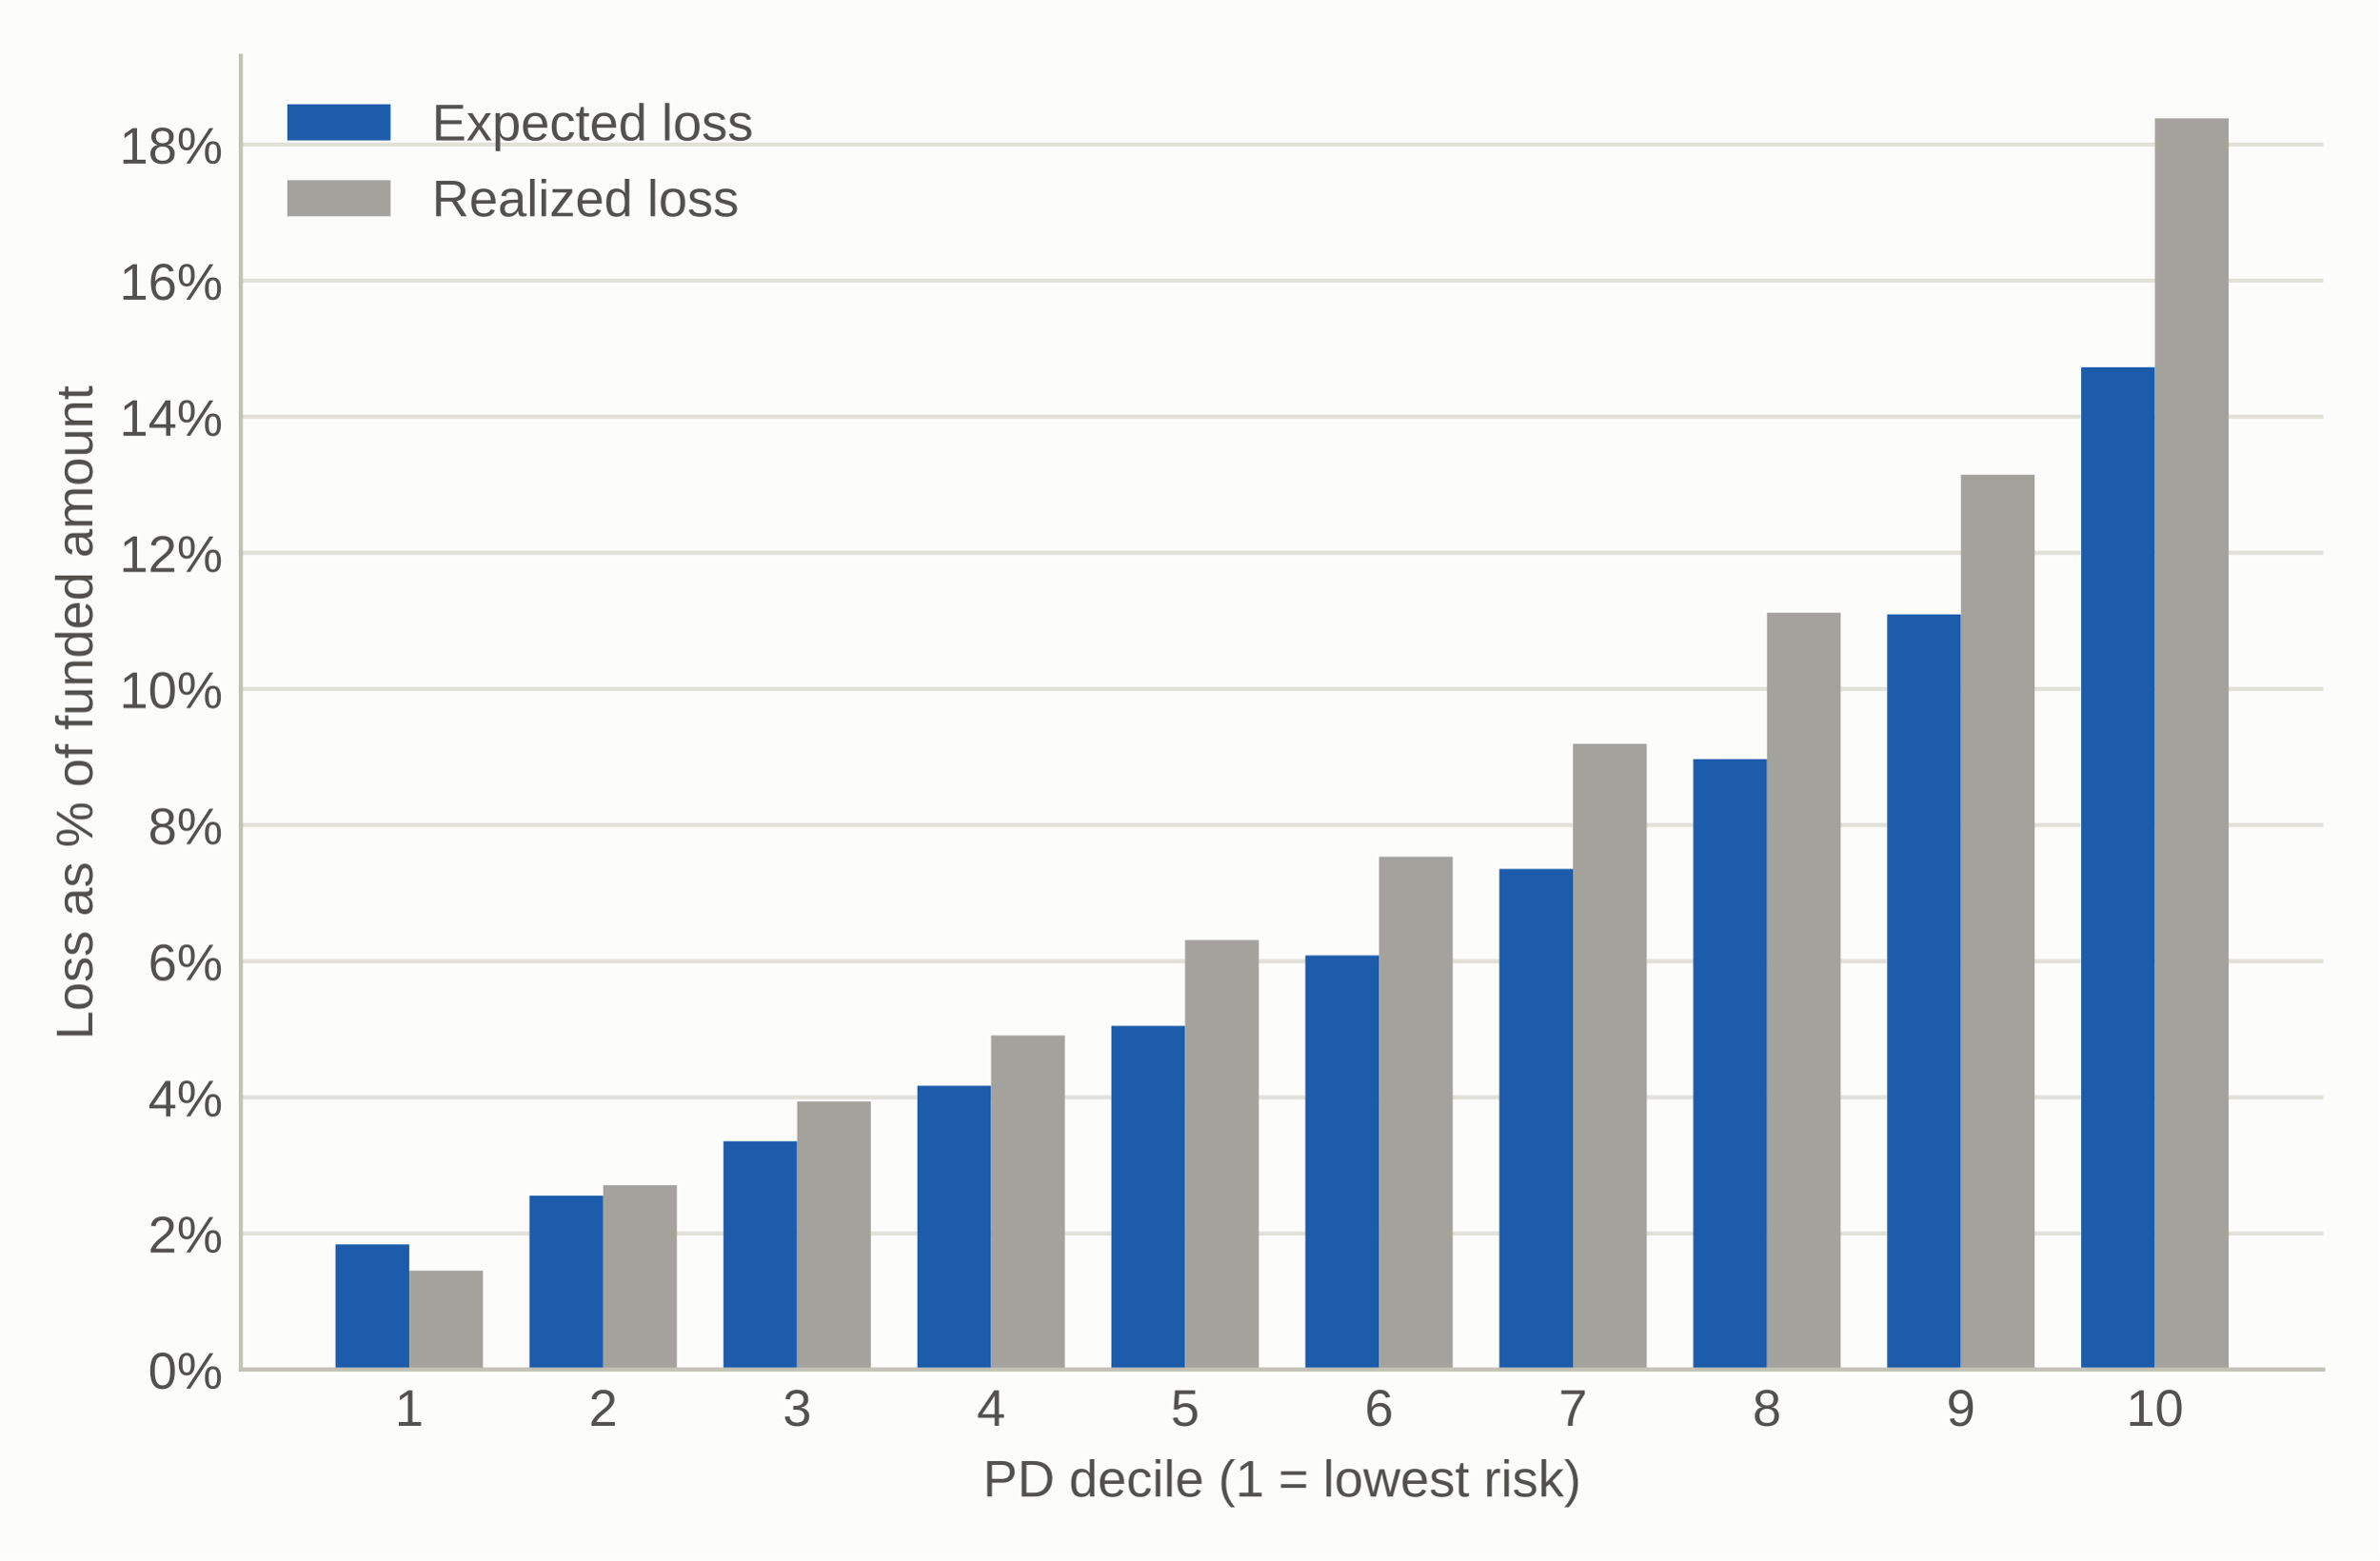
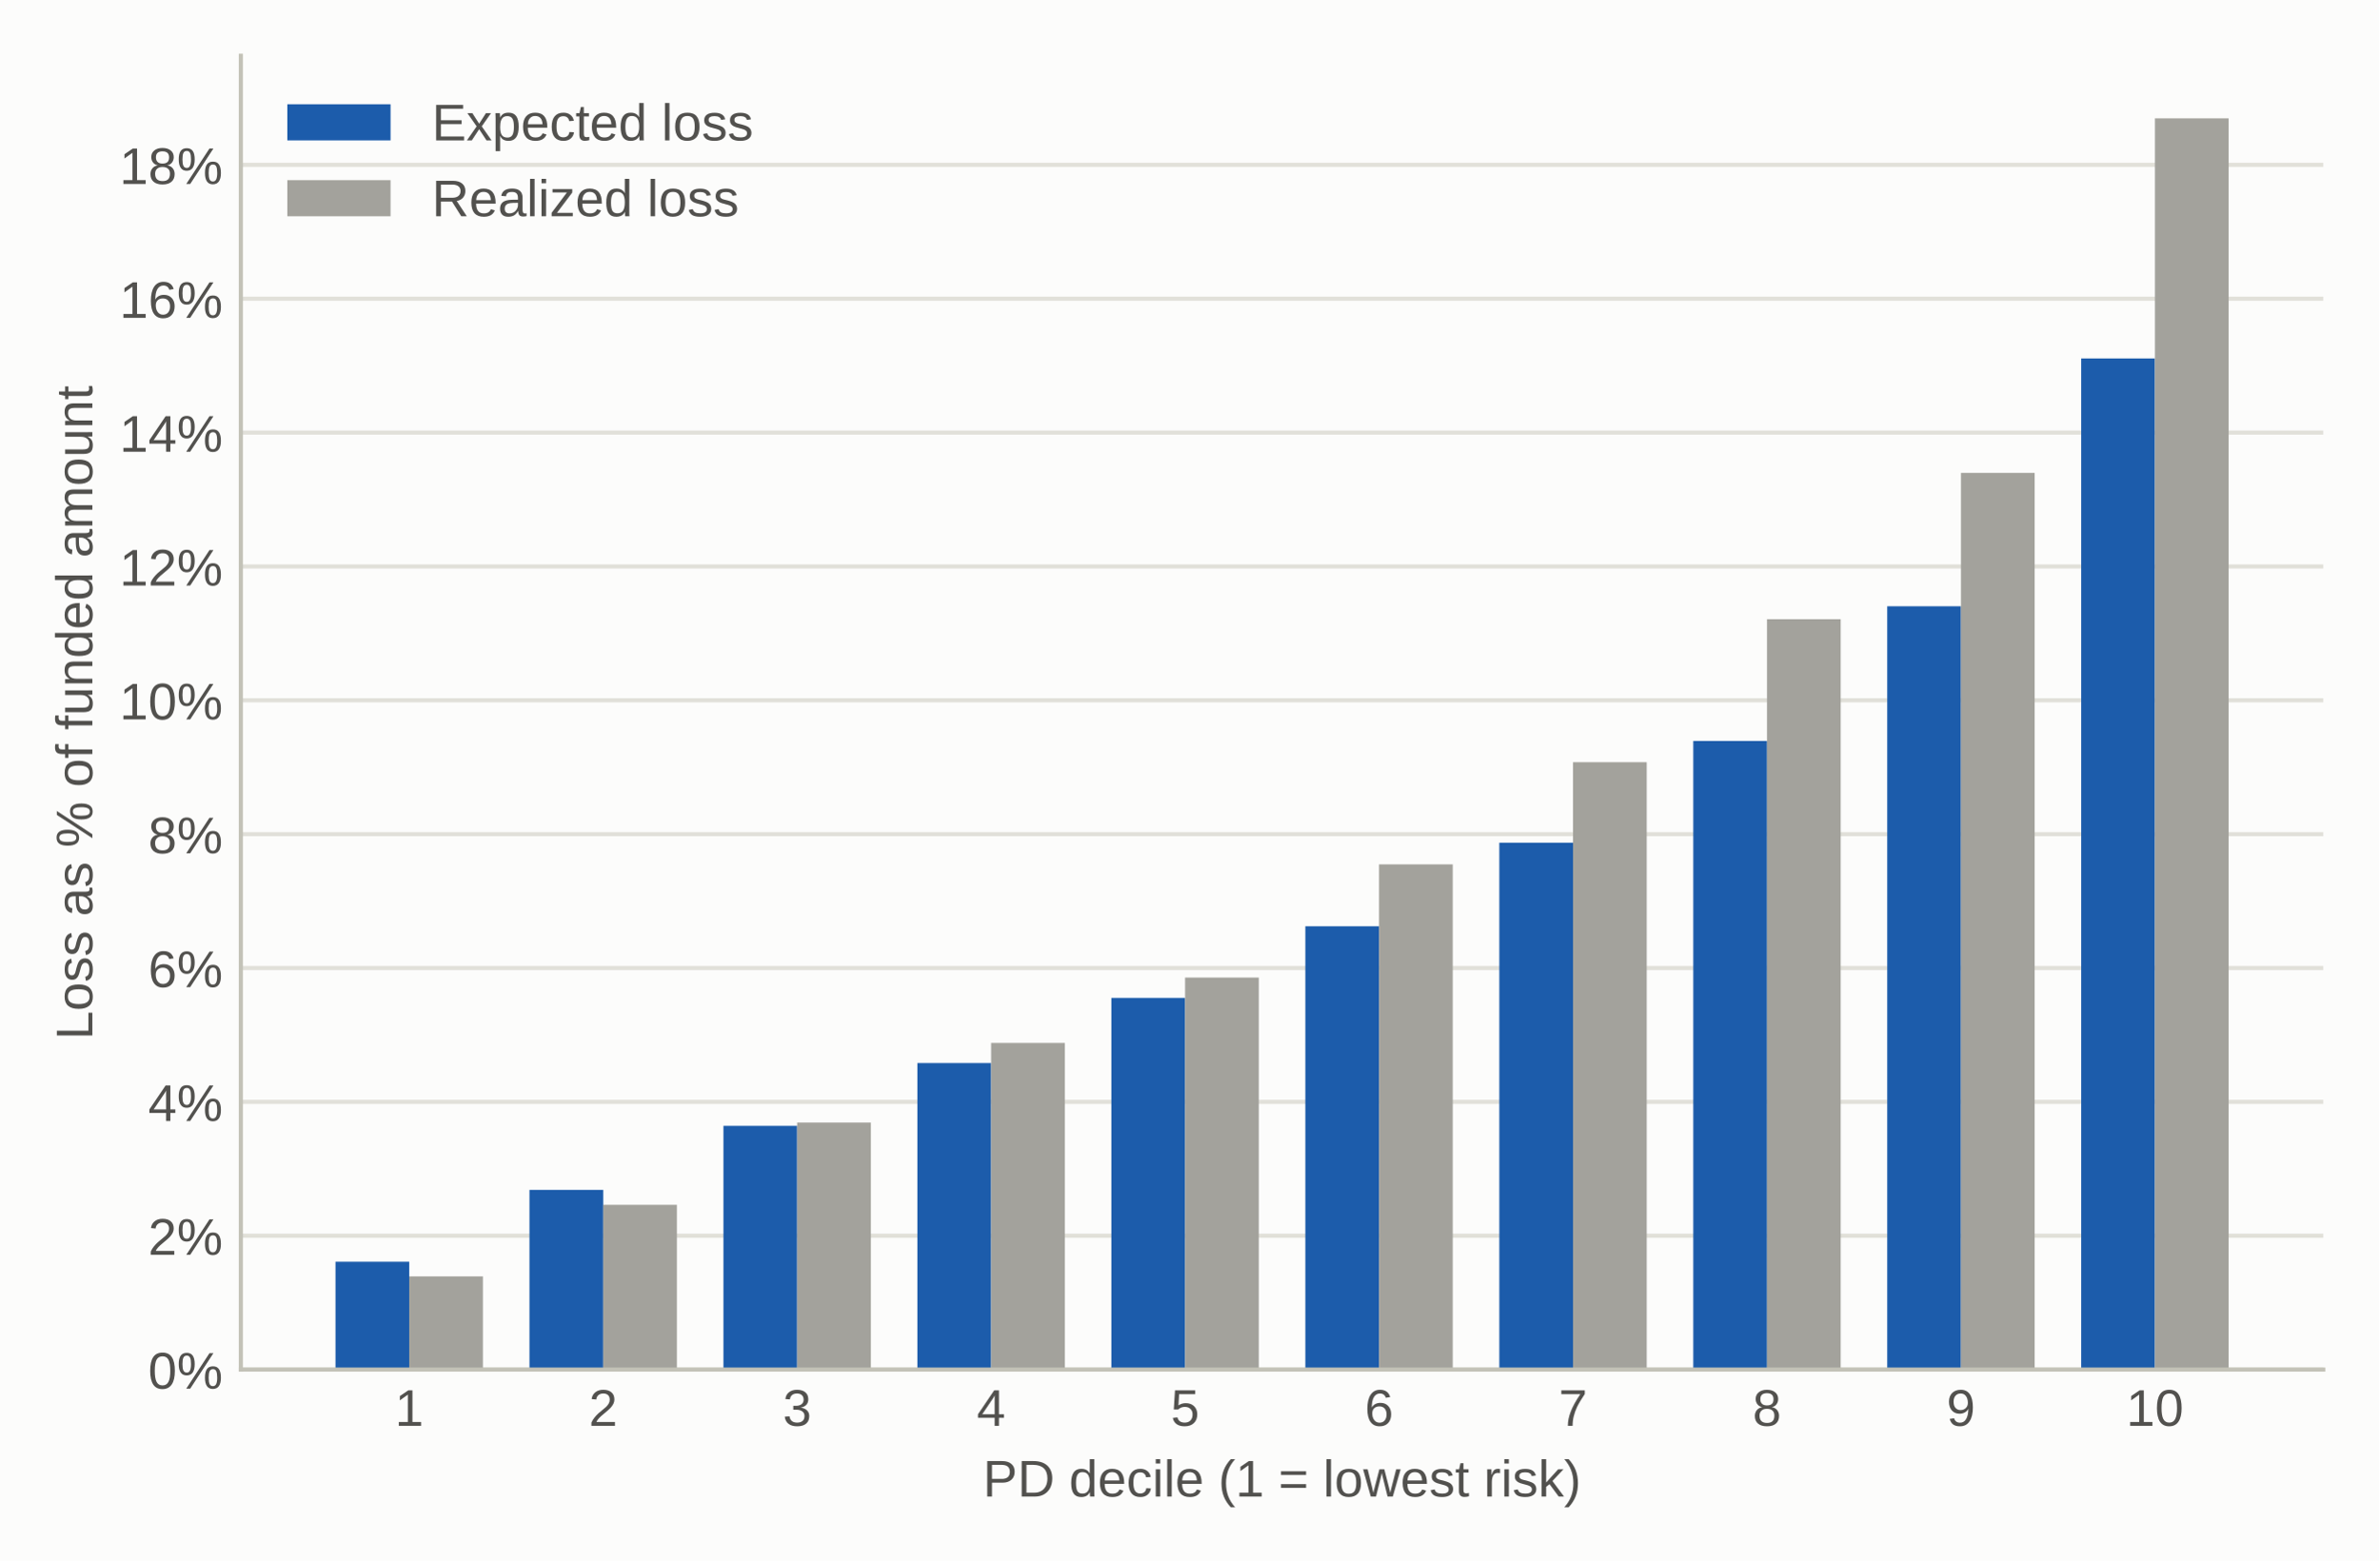
<svg xmlns="http://www.w3.org/2000/svg" width="460.8pt" height="302.4pt" viewBox="0 0 460.8 302.4" version="1.1">
  <defs>
    <style type="text/css">*{stroke-linejoin: round; stroke-linecap: butt}</style>
  </defs>
  <g id="figure_1">
    <g id="patch_1">
      <path d="M 0 302.4  L 460.8 302.4  L 460.8 0  L 0 0  z " style="fill: #fcfcfb" />
    </g>
    <g id="axes_1">
      <g id="patch_2">
        <path d="M 46.65 265.38  L 450 265.38  L 450 10.8  L 46.65 10.8  z " style="fill: #fcfcfb" />
      </g>
      <g id="matplotlib.axis_1">
        <g id="xtick_1">
          <g id="line2d_1" />
          <g id="text_1">
            <text style="font-size: 10px; font-family: 'Segoe UI', 'Arial', 'DejaVu Sans'; text-anchor: middle; fill: #52514e" x="79.261" y="276.283" transform="rotate(-0 79.26064 276.2831)">1</text>
          </g>
        </g>
        <g id="xtick_2">
          <g id="line2d_2" />
          <g id="text_2">
            <text style="font-size: 10px; font-family: 'Segoe UI', 'Arial', 'DejaVu Sans'; text-anchor: middle; fill: #52514e" x="116.83" y="276.283" transform="rotate(-0 116.8305 276.2831)">2</text>
          </g>
        </g>
        <g id="xtick_3">
          <g id="line2d_3" />
          <g id="text_3">
            <text style="font-size: 10px; font-family: 'Segoe UI', 'Arial', 'DejaVu Sans'; text-anchor: middle; fill: #52514e" x="154.4" y="276.283" transform="rotate(-0 154.4004 276.2831)">3</text>
          </g>
        </g>
        <g id="xtick_4">
          <g id="line2d_4" />
          <g id="text_4">
            <text style="font-size: 10px; font-family: 'Segoe UI', 'Arial', 'DejaVu Sans'; text-anchor: middle; fill: #52514e" x="191.97" y="276.283" transform="rotate(-0 191.9702 276.2831)">4</text>
          </g>
        </g>
        <g id="xtick_5">
          <g id="line2d_5" />
          <g id="text_5">
            <text style="font-size: 10px; font-family: 'Segoe UI', 'Arial', 'DejaVu Sans'; text-anchor: middle; fill: #52514e" x="229.54" y="276.283" transform="rotate(-0 229.5401 276.2831)">5</text>
          </g>
        </g>
        <g id="xtick_6">
          <g id="line2d_6" />
          <g id="text_6">
            <text style="font-size: 10px; font-family: 'Segoe UI', 'Arial', 'DejaVu Sans'; text-anchor: middle; fill: #52514e" x="267.11" y="276.283" transform="rotate(-0 267.1099 276.2831)">6</text>
          </g>
        </g>
        <g id="xtick_7">
          <g id="line2d_7" />
          <g id="text_7">
            <text style="font-size: 10px; font-family: 'Segoe UI', 'Arial', 'DejaVu Sans'; text-anchor: middle; fill: #52514e" x="304.68" y="276.283" transform="rotate(-0 304.6798 276.2831)">7</text>
          </g>
        </g>
        <g id="xtick_8">
          <g id="line2d_8" />
          <g id="text_8">
            <text style="font-size: 10px; font-family: 'Segoe UI', 'Arial', 'DejaVu Sans'; text-anchor: middle; fill: #52514e" x="342.25" y="276.283" transform="rotate(-0 342.2496 276.2831)">8</text>
          </g>
        </g>
        <g id="xtick_9">
          <g id="line2d_9" />
          <g id="text_9">
            <text style="font-size: 10px; font-family: 'Segoe UI', 'Arial', 'DejaVu Sans'; text-anchor: middle; fill: #52514e" x="379.82" y="276.283" transform="rotate(-0 379.8195 276.2831)">9</text>
          </g>
        </g>
        <g id="xtick_10">
          <g id="line2d_10" />
          <g id="text_10">
            <text style="font-size: 10px; font-family: 'Segoe UI', 'Arial', 'DejaVu Sans'; text-anchor: middle; fill: #52514e" x="417.389" y="276.283" transform="rotate(-0 417.3894 276.2831)">10</text>
          </g>
        </g>
        <g id="text_11">
          <text style="font-size: 10px; font-family: 'Segoe UI', 'Arial', 'DejaVu Sans'; text-anchor: middle; fill: #52514e" x="248.325" y="289.986" transform="rotate(-0 248.325 289.9862)">PD decile (1 = lowest risk)</text>
        </g>
      </g>
      <g id="matplotlib.axis_2">
        <g id="ytick_1">
          <g id="line2d_11">
-             <path d="M 46.65 265.38  L 450 265.38  " clip-path="url(#p886b6e3a15)" style="fill: none; stroke: #e1e0d9; stroke-width: 0.8; stroke-linecap: square" />
+             <path d="M 46.65 265.38  L 450 265.38  " clip-path="url(#pcf18180209)" style="fill: none; stroke: #e1e0d9; stroke-width: 0.8; stroke-linecap: square" />
          </g>
          <g id="line2d_12" />
          <g id="text_12">
            <text style="font-size: 10px; font-family: 'Segoe UI', 'Arial', 'DejaVu Sans'; text-anchor: end; fill: #52514e" x="43.15" y="269.082" transform="rotate(-0 43.15 269.0816)">0%</text>
          </g>
        </g>
        <g id="ytick_2">
          <g id="line2d_13">
-             <path d="M 46.65 239.004  L 450 239.004  " clip-path="url(#p886b6e3a15)" style="fill: none; stroke: #e1e0d9; stroke-width: 0.8; stroke-linecap: square" />
+             <path d="M 46.65 239.443  L 450 239.443  " clip-path="url(#pcf18180209)" style="fill: none; stroke: #e1e0d9; stroke-width: 0.8; stroke-linecap: square" />
          </g>
          <g id="line2d_14" />
          <g id="text_13">
-             <text style="font-size: 10px; font-family: 'Segoe UI', 'Arial', 'DejaVu Sans'; text-anchor: end; fill: #52514e" x="43.15" y="242.705" transform="rotate(-0 43.15 242.7054)">2%</text>
+             <text style="font-size: 10px; font-family: 'Segoe UI', 'Arial', 'DejaVu Sans'; text-anchor: end; fill: #52514e" x="43.15" y="243.145" transform="rotate(-0 43.15 243.1446)">2%</text>
          </g>
        </g>
        <g id="ytick_3">
          <g id="line2d_15">
-             <path d="M 46.65 212.628  L 450 212.628  " clip-path="url(#p886b6e3a15)" style="fill: none; stroke: #e1e0d9; stroke-width: 0.8; stroke-linecap: square" />
+             <path d="M 46.65 213.506  L 450 213.506  " clip-path="url(#pcf18180209)" style="fill: none; stroke: #e1e0d9; stroke-width: 0.8; stroke-linecap: square" />
          </g>
          <g id="line2d_16" />
          <g id="text_14">
-             <text style="font-size: 10px; font-family: 'Segoe UI', 'Arial', 'DejaVu Sans'; text-anchor: end; fill: #52514e" x="43.15" y="216.329" transform="rotate(-0 43.15 216.3292)">4%</text>
+             <text style="font-size: 10px; font-family: 'Segoe UI', 'Arial', 'DejaVu Sans'; text-anchor: end; fill: #52514e" x="43.15" y="217.208" transform="rotate(-0 43.15 217.2076)">4%</text>
          </g>
        </g>
        <g id="ytick_4">
          <g id="line2d_17">
-             <path d="M 46.65 186.251  L 450 186.251  " clip-path="url(#p886b6e3a15)" style="fill: none; stroke: #e1e0d9; stroke-width: 0.8; stroke-linecap: square" />
+             <path d="M 46.65 187.569  L 450 187.569  " clip-path="url(#pcf18180209)" style="fill: none; stroke: #e1e0d9; stroke-width: 0.8; stroke-linecap: square" />
          </g>
          <g id="line2d_18" />
          <g id="text_15">
-             <text style="font-size: 10px; font-family: 'Segoe UI', 'Arial', 'DejaVu Sans'; text-anchor: end; fill: #52514e" x="43.15" y="189.953" transform="rotate(-0 43.15 189.953)">6%</text>
+             <text style="font-size: 10px; font-family: 'Segoe UI', 'Arial', 'DejaVu Sans'; text-anchor: end; fill: #52514e" x="43.15" y="191.271" transform="rotate(-0 43.15 191.2706)">6%</text>
          </g>
        </g>
        <g id="ytick_5">
          <g id="line2d_19">
-             <path d="M 46.65 159.875  L 450 159.875  " clip-path="url(#p886b6e3a15)" style="fill: none; stroke: #e1e0d9; stroke-width: 0.8; stroke-linecap: square" />
+             <path d="M 46.65 161.632  L 450 161.632  " clip-path="url(#pcf18180209)" style="fill: none; stroke: #e1e0d9; stroke-width: 0.8; stroke-linecap: square" />
          </g>
          <g id="line2d_20" />
          <g id="text_16">
-             <text style="font-size: 10px; font-family: 'Segoe UI', 'Arial', 'DejaVu Sans'; text-anchor: end; fill: #52514e" x="43.15" y="163.577" transform="rotate(-0 43.15 163.5768)">8%</text>
+             <text style="font-size: 10px; font-family: 'Segoe UI', 'Arial', 'DejaVu Sans'; text-anchor: end; fill: #52514e" x="43.15" y="165.334" transform="rotate(-0 43.15 165.3337)">8%</text>
          </g>
        </g>
        <g id="ytick_6">
          <g id="line2d_21">
-             <path d="M 46.65 133.499  L 450 133.499  " clip-path="url(#p886b6e3a15)" style="fill: none; stroke: #e1e0d9; stroke-width: 0.8; stroke-linecap: square" />
+             <path d="M 46.65 135.695  L 450 135.695  " clip-path="url(#pcf18180209)" style="fill: none; stroke: #e1e0d9; stroke-width: 0.8; stroke-linecap: square" />
          </g>
          <g id="line2d_22" />
          <g id="text_17">
-             <text style="font-size: 10px; font-family: 'Segoe UI', 'Arial', 'DejaVu Sans'; text-anchor: end; fill: #52514e" x="43.15" y="137.201" transform="rotate(-0 43.15 137.2006)">10%</text>
+             <text style="font-size: 10px; font-family: 'Segoe UI', 'Arial', 'DejaVu Sans'; text-anchor: end; fill: #52514e" x="43.15" y="139.397" transform="rotate(-0 43.15 139.3967)">10%</text>
          </g>
        </g>
        <g id="ytick_7">
          <g id="line2d_23">
-             <path d="M 46.65 107.123  L 450 107.123  " clip-path="url(#p886b6e3a15)" style="fill: none; stroke: #e1e0d9; stroke-width: 0.8; stroke-linecap: square" />
+             <path d="M 46.65 109.758  L 450 109.758  " clip-path="url(#pcf18180209)" style="fill: none; stroke: #e1e0d9; stroke-width: 0.8; stroke-linecap: square" />
          </g>
          <g id="line2d_24" />
          <g id="text_18">
-             <text style="font-size: 10px; font-family: 'Segoe UI', 'Arial', 'DejaVu Sans'; text-anchor: end; fill: #52514e" x="43.15" y="110.824" transform="rotate(-0 43.15 110.8245)">12%</text>
+             <text style="font-size: 10px; font-family: 'Segoe UI', 'Arial', 'DejaVu Sans'; text-anchor: end; fill: #52514e" x="43.15" y="113.46" transform="rotate(-0 43.15 113.4597)">12%</text>
          </g>
        </g>
        <g id="ytick_8">
          <g id="line2d_25">
-             <path d="M 46.65 80.747  L 450 80.747  " clip-path="url(#p886b6e3a15)" style="fill: none; stroke: #e1e0d9; stroke-width: 0.8; stroke-linecap: square" />
+             <path d="M 46.65 83.821  L 450 83.821  " clip-path="url(#pcf18180209)" style="fill: none; stroke: #e1e0d9; stroke-width: 0.8; stroke-linecap: square" />
          </g>
          <g id="line2d_26" />
          <g id="text_19">
-             <text style="font-size: 10px; font-family: 'Segoe UI', 'Arial', 'DejaVu Sans'; text-anchor: end; fill: #52514e" x="43.15" y="84.448" transform="rotate(-0 43.15 84.44827)">14%</text>
+             <text style="font-size: 10px; font-family: 'Segoe UI', 'Arial', 'DejaVu Sans'; text-anchor: end; fill: #52514e" x="43.15" y="87.523" transform="rotate(-0 43.15 87.52275)">14%</text>
          </g>
        </g>
        <g id="ytick_9">
          <g id="line2d_27">
-             <path d="M 46.65 54.371  L 450 54.371  " clip-path="url(#p886b6e3a15)" style="fill: none; stroke: #e1e0d9; stroke-width: 0.8; stroke-linecap: square" />
+             <path d="M 46.65 57.884  L 450 57.884  " clip-path="url(#pcf18180209)" style="fill: none; stroke: #e1e0d9; stroke-width: 0.8; stroke-linecap: square" />
          </g>
          <g id="line2d_28" />
          <g id="text_20">
-             <text style="font-size: 10px; font-family: 'Segoe UI', 'Arial', 'DejaVu Sans'; text-anchor: end; fill: #52514e" x="43.15" y="58.072" transform="rotate(-0 43.15 58.07209)">16%</text>
+             <text style="font-size: 10px; font-family: 'Segoe UI', 'Arial', 'DejaVu Sans'; text-anchor: end; fill: #52514e" x="43.15" y="61.586" transform="rotate(-0 43.15 61.58578)">16%</text>
          </g>
        </g>
        <g id="ytick_10">
          <g id="line2d_29">
-             <path d="M 46.65 27.994  L 450 27.994  " clip-path="url(#p886b6e3a15)" style="fill: none; stroke: #e1e0d9; stroke-width: 0.8; stroke-linecap: square" />
+             <path d="M 46.65 31.947  L 450 31.947  " clip-path="url(#pcf18180209)" style="fill: none; stroke: #e1e0d9; stroke-width: 0.8; stroke-linecap: square" />
          </g>
          <g id="line2d_30" />
          <g id="text_21">
-             <text style="font-size: 10px; font-family: 'Segoe UI', 'Arial', 'DejaVu Sans'; text-anchor: end; fill: #52514e" x="43.15" y="31.696" transform="rotate(-0 43.15 31.69591)">18%</text>
+             <text style="font-size: 10px; font-family: 'Segoe UI', 'Arial', 'DejaVu Sans'; text-anchor: end; fill: #52514e" x="43.15" y="35.649" transform="rotate(-0 43.15 35.6488)">18%</text>
          </g>
        </g>
        <g id="text_22">
          <text style="font-size: 10px; font-family: 'Segoe UI', 'Arial', 'DejaVu Sans'; text-anchor: middle; fill: #52514e" x="17.884" y="138.09" transform="rotate(-90 17.88437 138.09)">Loss as % of funded amount</text>
        </g>
      </g>
      <g id="patch_3">
-         <path d="M 64.984 265.38  L 79.261 265.38  L 79.261 241.128  L 64.984 241.128  z " clip-path="url(#p886b6e3a15)" style="fill: #1c5cab" />
+         <path d="M 64.984 265.38  L 79.261 265.38  L 79.261 244.484  L 64.984 244.484  z " clip-path="url(#pcf18180209)" style="fill: #1c5cab" />
      </g>
      <g id="patch_4">
-         <path d="M 102.554 265.38  L 116.83 265.38  L 116.83 231.673  L 102.554 231.673  z " clip-path="url(#p886b6e3a15)" style="fill: #1c5cab" />
+         <path d="M 102.554 265.38  L 116.83 265.38  L 116.83 230.559  L 102.554 230.559  z " clip-path="url(#pcf18180209)" style="fill: #1c5cab" />
      </g>
      <g id="patch_5">
-         <path d="M 140.124 265.38  L 154.4 265.38  L 154.4 221.134  L 140.124 221.134  z " clip-path="url(#p886b6e3a15)" style="fill: #1c5cab" />
+         <path d="M 140.124 265.38  L 154.4 265.38  L 154.4 218.155  L 140.124 218.155  z " clip-path="url(#pcf18180209)" style="fill: #1c5cab" />
      </g>
      <g id="patch_6">
-         <path d="M 177.694 265.38  L 191.97 265.38  L 191.97 210.377  L 177.694 210.377  z " clip-path="url(#p886b6e3a15)" style="fill: #1c5cab" />
+         <path d="M 177.694 265.38  L 191.97 265.38  L 191.97 205.979  L 177.694 205.979  z " clip-path="url(#pcf18180209)" style="fill: #1c5cab" />
      </g>
      <g id="patch_7">
-         <path d="M 215.264 265.38  L 229.54 265.38  L 229.54 198.777  L 215.264 198.777  z " clip-path="url(#p886b6e3a15)" style="fill: #1c5cab" />
+         <path d="M 215.264 265.38  L 229.54 265.38  L 229.54 193.371  L 215.264 193.371  z " clip-path="url(#pcf18180209)" style="fill: #1c5cab" />
      </g>
      <g id="patch_8">
-         <path d="M 252.833 265.38  L 267.11 265.38  L 267.11 185.125  L 252.833 185.125  z " clip-path="url(#p886b6e3a15)" style="fill: #1c5cab" />
+         <path d="M 252.833 265.38  L 267.11 265.38  L 267.11 179.479  L 252.833 179.479  z " clip-path="url(#pcf18180209)" style="fill: #1c5cab" />
      </g>
      <g id="patch_9">
-         <path d="M 290.403 265.38  L 304.68 265.38  L 304.68 168.368  L 290.403 168.368  z " clip-path="url(#p886b6e3a15)" style="fill: #1c5cab" />
+         <path d="M 290.403 265.38  L 304.68 265.38  L 304.68 163.301  L 290.403 163.301  z " clip-path="url(#pcf18180209)" style="fill: #1c5cab" />
      </g>
      <g id="patch_10">
-         <path d="M 327.973 265.38  L 342.25 265.38  L 342.25 147.105  L 327.973 147.105  z " clip-path="url(#p886b6e3a15)" style="fill: #1c5cab" />
+         <path d="M 327.973 265.38  L 342.25 265.38  L 342.25 143.574  L 327.973 143.574  z " clip-path="url(#pcf18180209)" style="fill: #1c5cab" />
      </g>
      <g id="patch_11">
-         <path d="M 365.543 265.38  L 379.82 265.38  L 379.82 119.048  L 365.543 119.048  z " clip-path="url(#p886b6e3a15)" style="fill: #1c5cab" />
+         <path d="M 365.543 265.38  L 379.82 265.38  L 379.82 117.471  L 365.543 117.471  z " clip-path="url(#pcf18180209)" style="fill: #1c5cab" />
      </g>
      <g id="patch_12">
-         <path d="M 403.113 265.38  L 417.389 265.38  L 417.389 71.16  L 403.113 71.16  z " clip-path="url(#p886b6e3a15)" style="fill: #1c5cab" />
+         <path d="M 403.113 265.38  L 417.389 265.38  L 417.389 69.45  L 403.113 69.45  z " clip-path="url(#pcf18180209)" style="fill: #1c5cab" />
      </g>
      <g id="patch_13">
-         <path d="M 79.261 265.38  L 93.537 265.38  L 93.537 246.209  L 79.261 246.209  z " clip-path="url(#p886b6e3a15)" style="fill: #a3a29c" />
+         <path d="M 79.261 265.38  L 93.537 265.38  L 93.537 247.323  L 79.261 247.323  z " clip-path="url(#pcf18180209)" style="fill: #a3a29c" />
      </g>
      <g id="patch_14">
-         <path d="M 116.83 265.38  L 131.107 265.38  L 131.107 229.666  L 116.83 229.666  z " clip-path="url(#p886b6e3a15)" style="fill: #a3a29c" />
+         <path d="M 116.83 265.38  L 131.107 265.38  L 131.107 233.442  L 116.83 233.442  z " clip-path="url(#pcf18180209)" style="fill: #a3a29c" />
      </g>
      <g id="patch_15">
-         <path d="M 154.4 265.38  L 168.677 265.38  L 168.677 213.431  L 154.4 213.431  z " clip-path="url(#p886b6e3a15)" style="fill: #a3a29c" />
+         <path d="M 154.4 265.38  L 168.677 265.38  L 168.677 217.526  L 154.4 217.526  z " clip-path="url(#pcf18180209)" style="fill: #a3a29c" />
      </g>
      <g id="patch_16">
-         <path d="M 191.97 265.38  L 206.247 265.38  L 206.247 200.635  L 191.97 200.635  z " clip-path="url(#p886b6e3a15)" style="fill: #a3a29c" />
+         <path d="M 191.97 265.38  L 206.247 265.38  L 206.247 202.087  L 191.97 202.087  z " clip-path="url(#pcf18180209)" style="fill: #a3a29c" />
      </g>
      <g id="patch_17">
-         <path d="M 229.54 265.38  L 243.817 265.38  L 243.817 182.139  L 229.54 182.139  z " clip-path="url(#p886b6e3a15)" style="fill: #a3a29c" />
+         <path d="M 229.54 265.38  L 243.817 265.38  L 243.817 189.424  L 229.54 189.424  z " clip-path="url(#pcf18180209)" style="fill: #a3a29c" />
      </g>
      <g id="patch_18">
-         <path d="M 267.11 265.38  L 281.386 265.38  L 281.386 166.001  L 267.11 166.001  z " clip-path="url(#p886b6e3a15)" style="fill: #a3a29c" />
+         <path d="M 267.11 265.38  L 281.386 265.38  L 281.386 167.491  L 267.11 167.491  z " clip-path="url(#pcf18180209)" style="fill: #a3a29c" />
      </g>
      <g id="patch_19">
-         <path d="M 304.68 265.38  L 318.956 265.38  L 318.956 144.13  L 304.68 144.13  z " clip-path="url(#p886b6e3a15)" style="fill: #a3a29c" />
+         <path d="M 304.68 265.38  L 318.956 265.38  L 318.956 147.687  L 304.68 147.687  z " clip-path="url(#pcf18180209)" style="fill: #a3a29c" />
      </g>
      <g id="patch_20">
-         <path d="M 342.25 265.38  L 356.526 265.38  L 356.526 118.73  L 342.25 118.73  z " clip-path="url(#p886b6e3a15)" style="fill: #a3a29c" />
+         <path d="M 342.25 265.38  L 356.526 265.38  L 356.526 119.983  L 342.25 119.983  z " clip-path="url(#pcf18180209)" style="fill: #a3a29c" />
      </g>
      <g id="patch_21">
-         <path d="M 379.82 265.38  L 394.096 265.38  L 394.096 91.99  L 379.82 91.99  z " clip-path="url(#p886b6e3a15)" style="fill: #a3a29c" />
+         <path d="M 379.82 265.38  L 394.096 265.38  L 394.096 91.635  L 379.82 91.635  z " clip-path="url(#pcf18180209)" style="fill: #a3a29c" />
      </g>
      <g id="patch_22">
-         <path d="M 417.389 265.38  L 431.666 265.38  L 431.666 22.923  L 417.389 22.923  z " clip-path="url(#p886b6e3a15)" style="fill: #a3a29c" />
+         <path d="M 417.389 265.38  L 431.666 265.38  L 431.666 22.923  L 417.389 22.923  z " clip-path="url(#pcf18180209)" style="fill: #a3a29c" />
      </g>
      <g id="patch_23">
        <path d="M 46.65 265.38  L 46.65 10.8  " style="fill: none; stroke: #c3c2b7; stroke-width: 0.8; stroke-linejoin: miter; stroke-linecap: square" />
      </g>
      <g id="patch_24">
        <path d="M 46.65 265.38  L 450 265.38  " style="fill: none; stroke: #c3c2b7; stroke-width: 0.8; stroke-linejoin: miter; stroke-linecap: square" />
      </g>
      <g id="legend_1">
        <g id="patch_25">
          <path d="M 55.65 27.203  L 75.65 27.203  L 75.65 20.203  L 55.65 20.203  z " style="fill: #1c5cab" />
        </g>
        <g id="text_23">
          <text style="font-size: 10px; font-family: 'Segoe UI', 'Arial', 'DejaVu Sans'; text-anchor: start; fill: #52514e" x="83.65" y="27.203" transform="rotate(-0 83.65 27.20312)">Expected loss</text>
        </g>
        <g id="patch_26">
          <path d="M 55.65 41.906  L 75.65 41.906  L 75.65 34.906  L 55.65 34.906  z " style="fill: #a3a29c" />
        </g>
        <g id="text_24">
          <text style="font-size: 10px; font-family: 'Segoe UI', 'Arial', 'DejaVu Sans'; text-anchor: start; fill: #52514e" x="83.65" y="41.906" transform="rotate(-0 83.65 41.90625)">Realized loss</text>
        </g>
      </g>
    </g>
  </g>
  <defs>
-     <clipPath id="p886b6e3a15">
+     <clipPath id="pcf18180209">
      <rect x="46.65" y="10.8" width="403.35" height="254.58" />
    </clipPath>
  </defs>
</svg>
